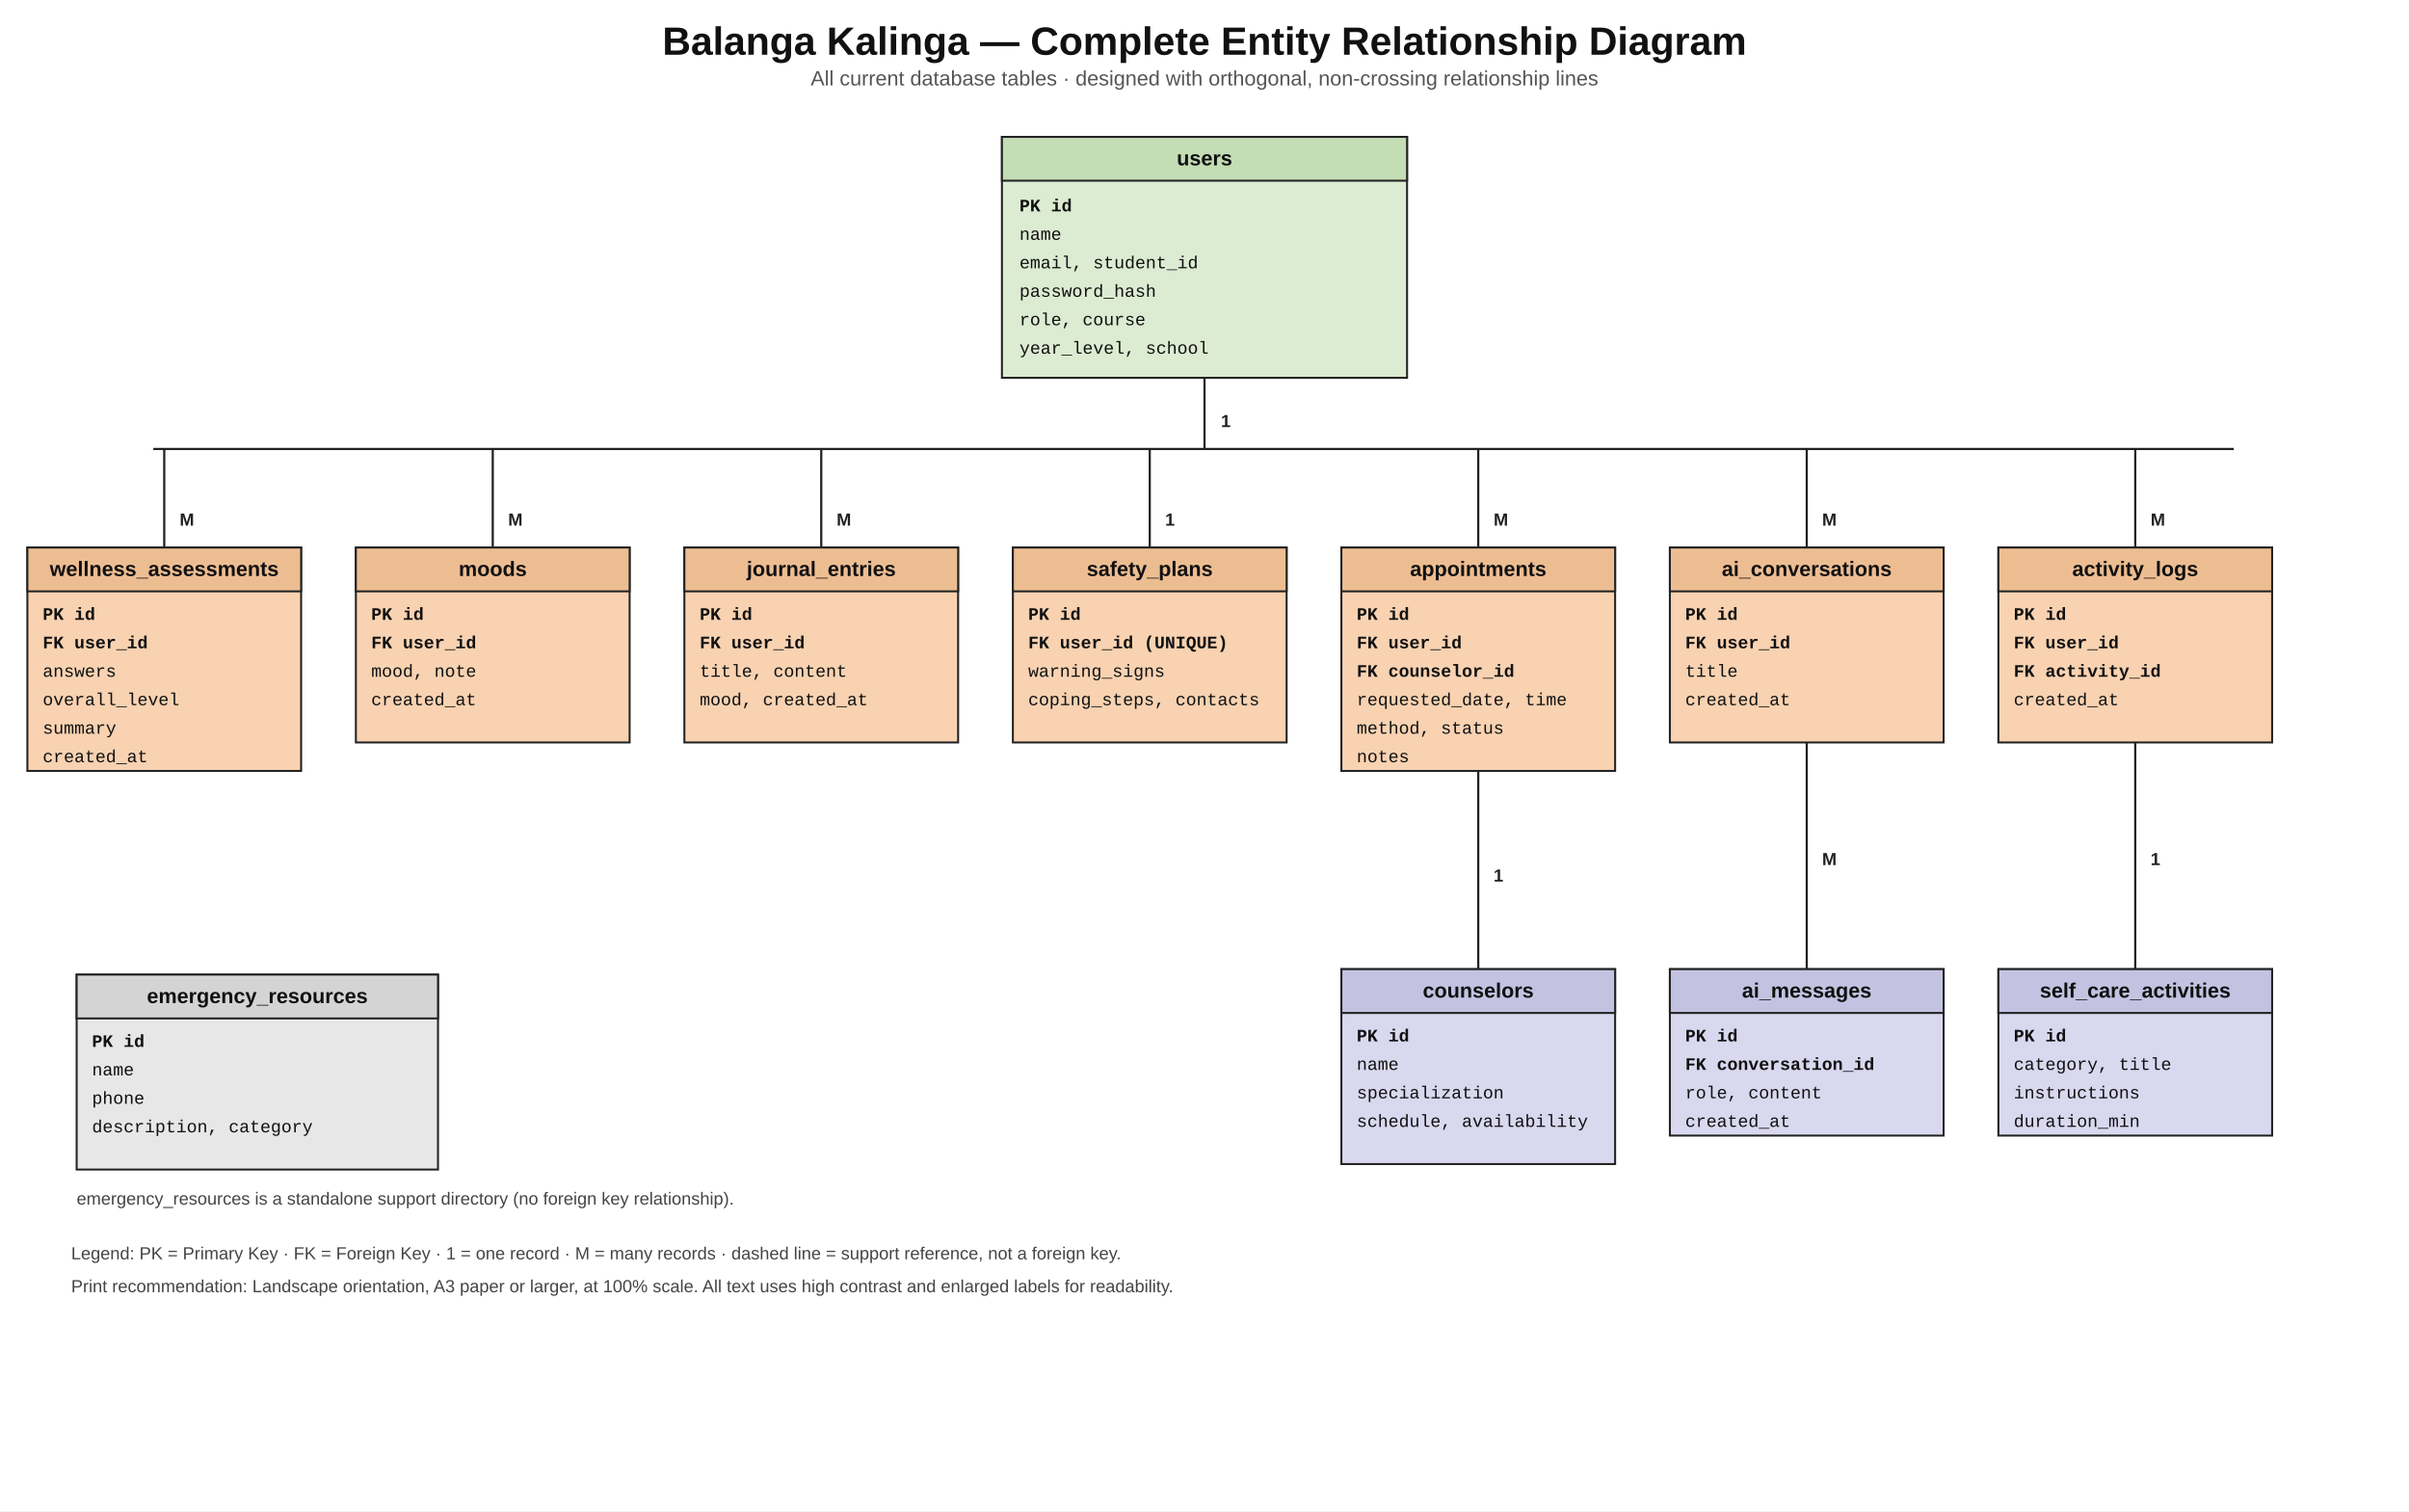
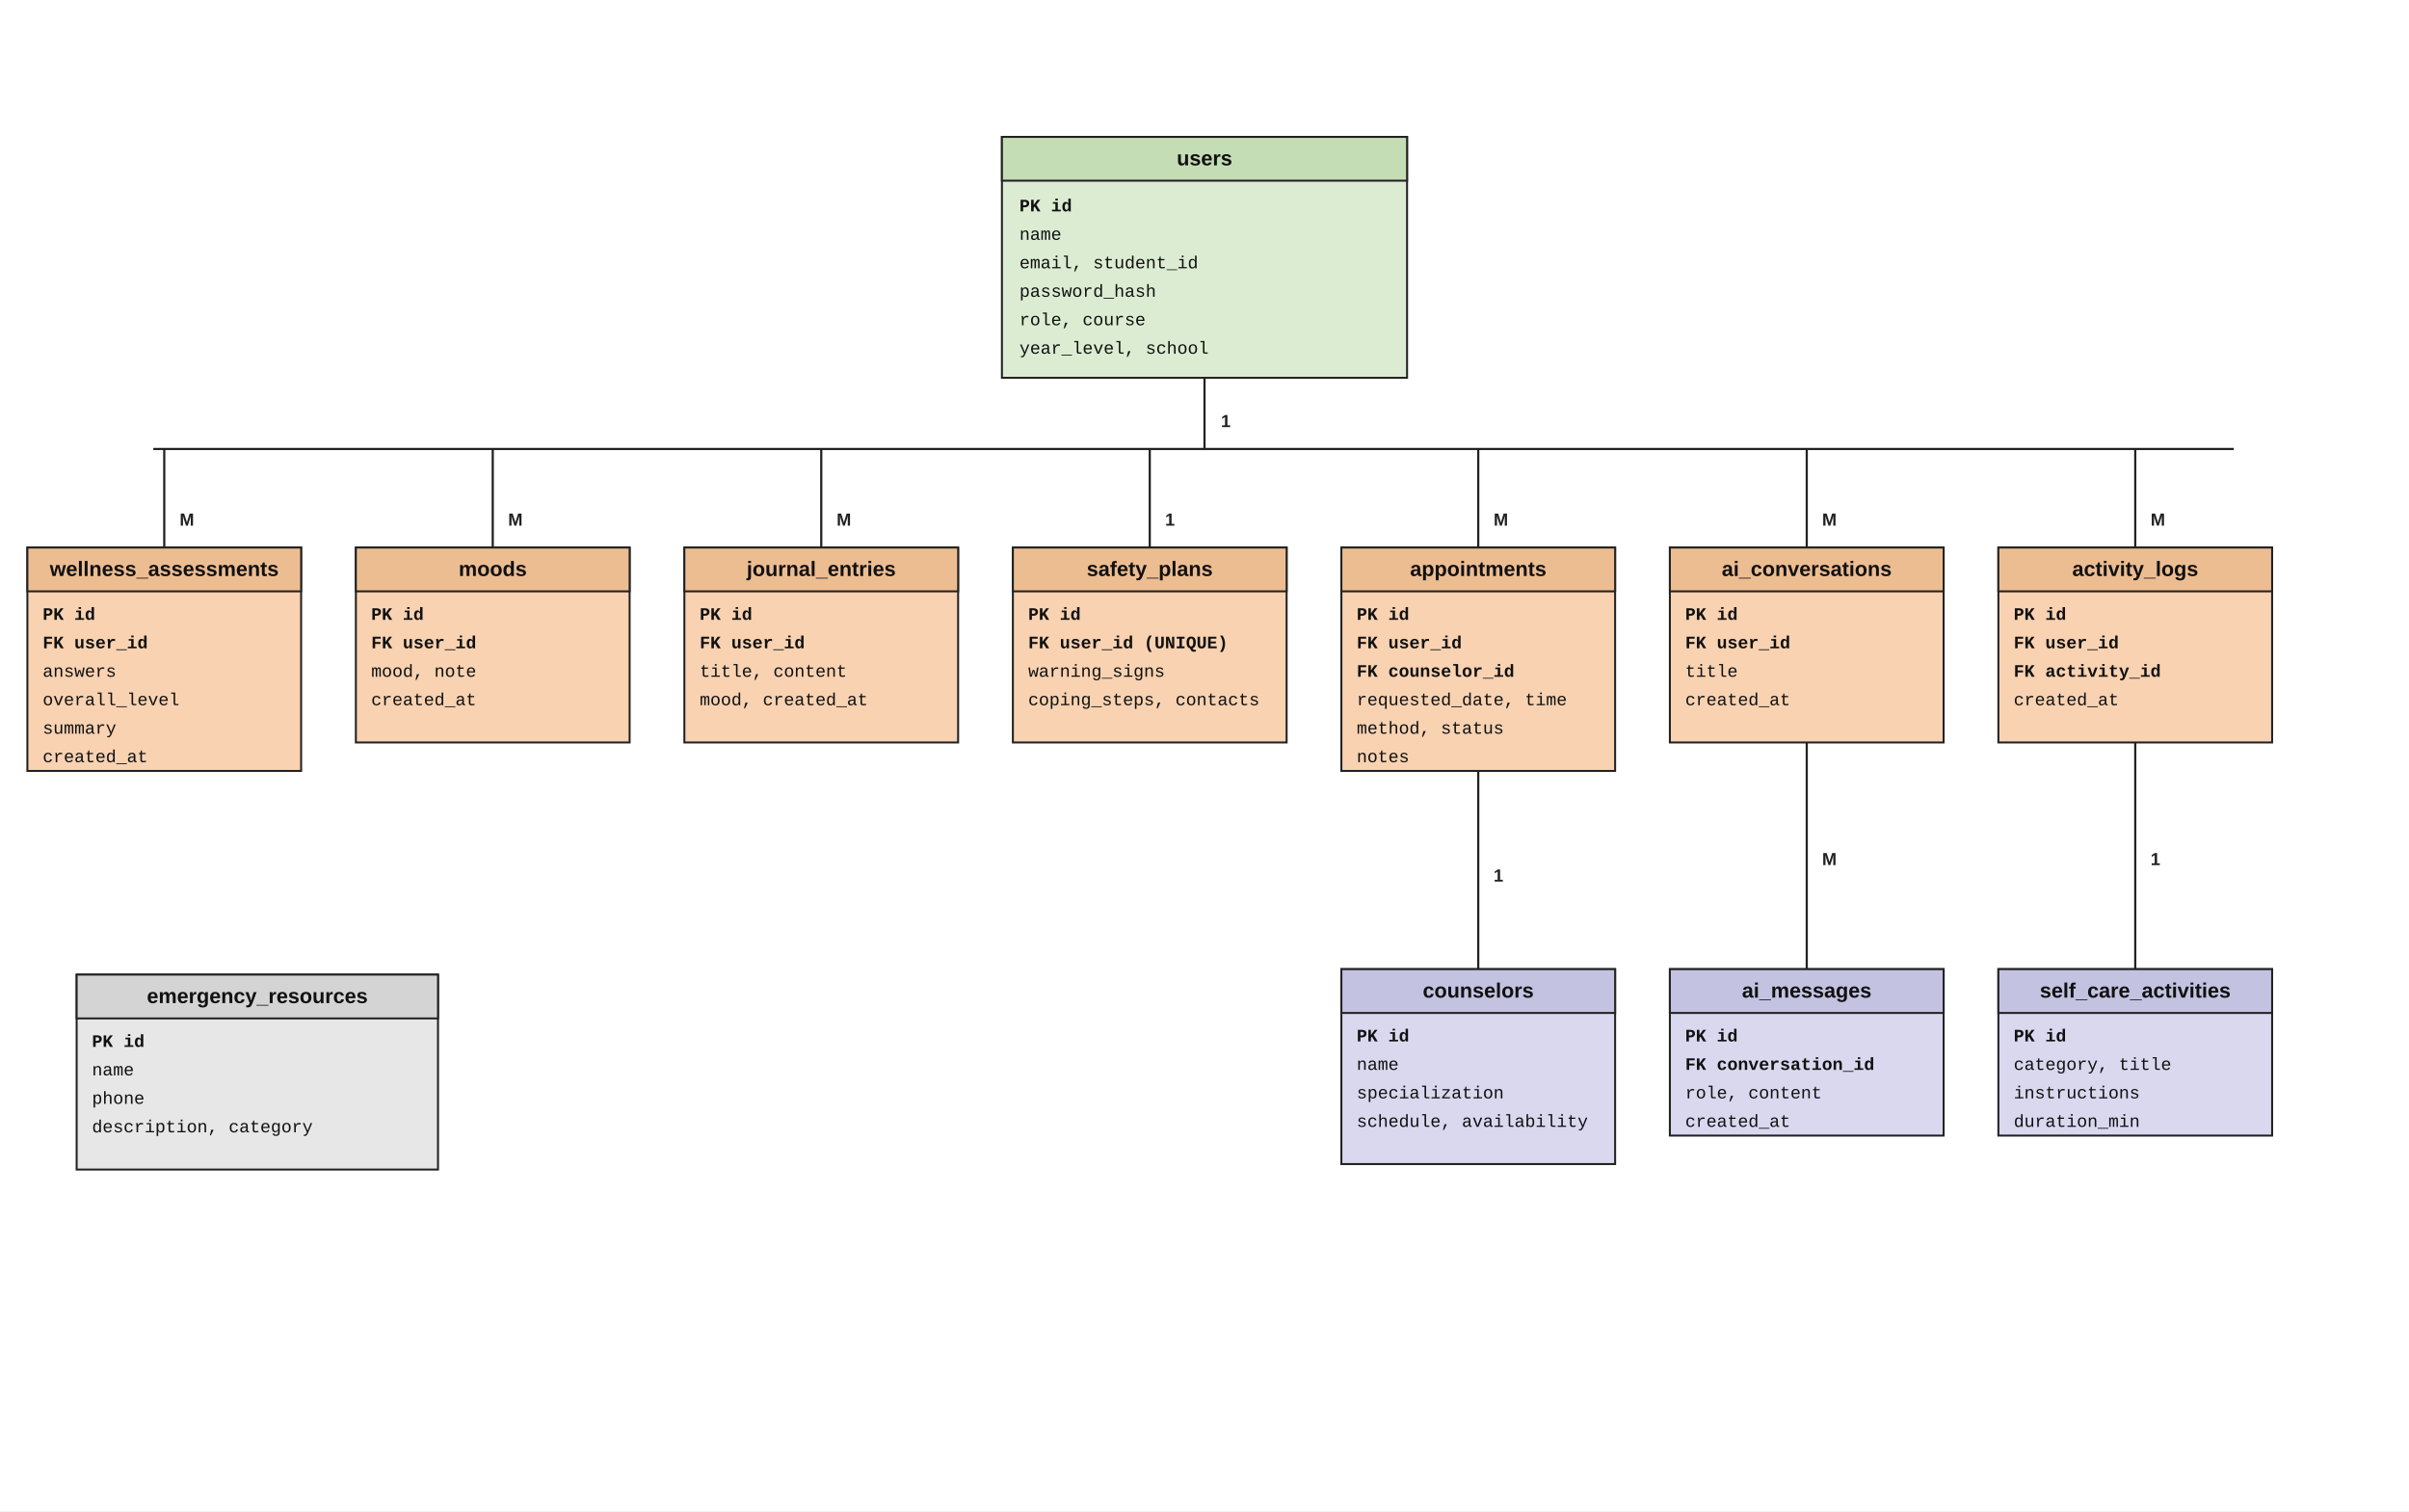
<svg xmlns="http://www.w3.org/2000/svg" width="2200" height="1380" viewBox="0 0 2200 1380" role="img" aria-labelledby="title desc">
  <style>
    .bg{fill:#fff}.title{font:bold 36px Arial,sans-serif;fill:#111;text-anchor:middle}.sub{font:19px Arial,sans-serif;fill:#555;text-anchor:middle}.box{stroke:#222;stroke-width:1.8}.head{stroke:#222;stroke-width:1.8}.name{font:bold 19px Arial,sans-serif;fill:#111;text-anchor:middle}.field{font:16px 'Courier New',monospace;fill:#111}.pk{font-weight:bold}.rel{stroke:#222;stroke-width:2;fill:none}.dash{stroke:#777;stroke-width:1.6;stroke-dasharray:6 5;fill:none}.card{font:bold 16px Arial,sans-serif;fill:#222}.note{font:16px Arial,sans-serif;fill:#444}
  </style>
  <rect class="bg" width="2200" height="1380" />
-   <text x="1100" y="50" class="title">Balanga Kalinga — Complete Entity Relationship Diagram</text>
-   <text x="1100" y="78" class="sub">All current database tables · designed with orthogonal, non-crossing relationship lines</text>
  <g transform="translate(915 125)">
    <rect width="370" height="220" fill="#dcecd2" class="box" />
    <rect width="370" height="40" fill="#c4ddb5" class="head" />
    <text x="185" y="26" class="name">users</text>
    <text x="16" y="68" class="field pk">PK  id</text>
    <text x="16" y="94" class="field">name</text>
    <text x="16" y="120" class="field">email, student_id</text>
    <text x="16" y="146" class="field">password_hash</text>
    <text x="16" y="172" class="field">role, course</text>
    <text x="16" y="198" class="field">year_level, school</text>
  </g>
  <path d="M1100 345 V410 M140 410 H2040" class="rel" />
  <text x="1115" y="390" class="card">1</text>
  <g transform="translate(25 500)">
    <rect width="250" height="204" fill="#f8d2b1" class="box" />
    <rect width="250" height="40" fill="#edbd92" class="head" />
    <text x="125" y="26" class="name">wellness_assessments</text>
    <text x="14" y="66" class="field pk">PK  id</text>
    <text x="14" y="92" class="field pk">FK  user_id</text>
    <text x="14" y="118" class="field">answers</text>
    <text x="14" y="144" class="field">overall_level</text>
    <text x="14" y="170" class="field">summary</text>
    <text x="14" y="196" class="field">created_at</text>
  </g>
  <g transform="translate(325 500)">
    <rect width="250" height="178" fill="#f8d2b1" class="box" />
    <rect width="250" height="40" fill="#edbd92" class="head" />
    <text x="125" y="26" class="name">moods</text>
    <text x="14" y="66" class="field pk">PK  id</text>
    <text x="14" y="92" class="field pk">FK  user_id</text>
    <text x="14" y="118" class="field">mood, note</text>
    <text x="14" y="144" class="field">created_at</text>
  </g>
  <g transform="translate(625 500)">
    <rect width="250" height="178" fill="#f8d2b1" class="box" />
    <rect width="250" height="40" fill="#edbd92" class="head" />
    <text x="125" y="26" class="name">journal_entries</text>
    <text x="14" y="66" class="field pk">PK  id</text>
    <text x="14" y="92" class="field pk">FK  user_id</text>
    <text x="14" y="118" class="field">title, content</text>
    <text x="14" y="144" class="field">mood, created_at</text>
  </g>
  <g transform="translate(925 500)">
    <rect width="250" height="178" fill="#f8d2b1" class="box" />
    <rect width="250" height="40" fill="#edbd92" class="head" />
    <text x="125" y="26" class="name">safety_plans</text>
    <text x="14" y="66" class="field pk">PK  id</text>
    <text x="14" y="92" class="field pk">FK  user_id (UNIQUE)</text>
    <text x="14" y="118" class="field">warning_signs</text>
    <text x="14" y="144" class="field">coping_steps, contacts</text>
  </g>
  <g transform="translate(1225 500)">
    <rect width="250" height="204" fill="#f8d2b1" class="box" />
    <rect width="250" height="40" fill="#edbd92" class="head" />
    <text x="125" y="26" class="name">appointments</text>
    <text x="14" y="66" class="field pk">PK  id</text>
    <text x="14" y="92" class="field pk">FK  user_id</text>
    <text x="14" y="118" class="field pk">FK  counselor_id</text>
    <text x="14" y="144" class="field">requested_date, time</text>
    <text x="14" y="170" class="field">method, status</text>
    <text x="14" y="196" class="field">notes</text>
  </g>
  <g transform="translate(1525 500)">
    <rect width="250" height="178" fill="#f8d2b1" class="box" />
    <rect width="250" height="40" fill="#edbd92" class="head" />
    <text x="125" y="26" class="name">ai_conversations</text>
    <text x="14" y="66" class="field pk">PK  id</text>
    <text x="14" y="92" class="field pk">FK  user_id</text>
    <text x="14" y="118" class="field">title</text>
    <text x="14" y="144" class="field">created_at</text>
  </g>
  <g transform="translate(1825 500)">
    <rect width="250" height="178" fill="#f8d2b1" class="box" />
    <rect width="250" height="40" fill="#edbd92" class="head" />
    <text x="125" y="26" class="name">activity_logs</text>
    <text x="14" y="66" class="field pk">PK  id</text>
    <text x="14" y="92" class="field pk">FK  user_id</text>
    <text x="14" y="118" class="field pk">FK  activity_id</text>
    <text x="14" y="144" class="field">created_at</text>
  </g>
  <path d="M150 410 V500 M450 410 V500 M750 410 V500 M1050 410 V500 M1350 410 V500 M1650 410 V500 M1950 410 V500" class="rel" />
  <text x="164" y="480" class="card">M</text>
  <text x="464" y="480" class="card">M</text>
  <text x="764" y="480" class="card">M</text>
  <text x="1064" y="480" class="card">1</text>
  <text x="1364" y="480" class="card">M</text>
  <text x="1664" y="480" class="card">M</text>
  <text x="1964" y="480" class="card">M</text>
  <g transform="translate(1225 885)">
    <rect width="250" height="178" fill="#d9d8ef" class="box" />
    <rect width="250" height="40" fill="#c4c2e1" class="head" />
    <text x="125" y="26" class="name">counselors</text>
    <text x="14" y="66" class="field pk">PK  id</text>
    <text x="14" y="92" class="field">name</text>
    <text x="14" y="118" class="field">specialization</text>
    <text x="14" y="144" class="field">schedule, availability</text>
  </g>
  <g transform="translate(1525 885)">
    <rect width="250" height="152" fill="#d9d8ef" class="box" />
    <rect width="250" height="40" fill="#c4c2e1" class="head" />
    <text x="125" y="26" class="name">ai_messages</text>
    <text x="14" y="66" class="field pk">PK  id</text>
    <text x="14" y="92" class="field pk">FK  conversation_id</text>
    <text x="14" y="118" class="field">role, content</text>
    <text x="14" y="144" class="field">created_at</text>
  </g>
  <g transform="translate(1825 885)">
    <rect width="250" height="152" fill="#d9d8ef" class="box" />
    <rect width="250" height="40" fill="#c4c2e1" class="head" />
    <text x="125" y="26" class="name">self_care_activities</text>
    <text x="14" y="66" class="field pk">PK  id</text>
    <text x="14" y="92" class="field">category, title</text>
    <text x="14" y="118" class="field">instructions</text>
    <text x="14" y="144" class="field">duration_min</text>
  </g>
  <g transform="translate(70 890)">
    <rect width="330" height="178" fill="#e7e7e7" class="box" />
    <rect width="330" height="40" fill="#d4d4d4" class="head" />
    <text x="165" y="26" class="name">emergency_resources</text>
    <text x="14" y="66" class="field pk">PK  id</text>
    <text x="14" y="92" class="field">name</text>
    <text x="14" y="118" class="field">phone</text>
    <text x="14" y="144" class="field">description, category</text>
  </g>
  <path d="M1350 704 V885 M1650 678 V885 M1950 678 V885" class="rel" />
  <text x="1364" y="805" class="card">1</text>
  <text x="1664" y="790" class="card">M</text>
  <text x="1964" y="790" class="card">1</text>
-   <text x="70" y="1100" class="note">emergency_resources is a standalone support directory (no foreign key relationship).</text>
-   <text x="65" y="1150" class="note">Legend: PK = Primary Key · FK = Foreign Key · 1 = one record · M = many records · dashed line = support reference, not a foreign key.</text>
-   <text x="65" y="1180" class="note">Print recommendation: Landscape orientation, A3 paper or larger, at 100% scale. All text uses high contrast and enlarged labels for readability.</text>
</svg>
